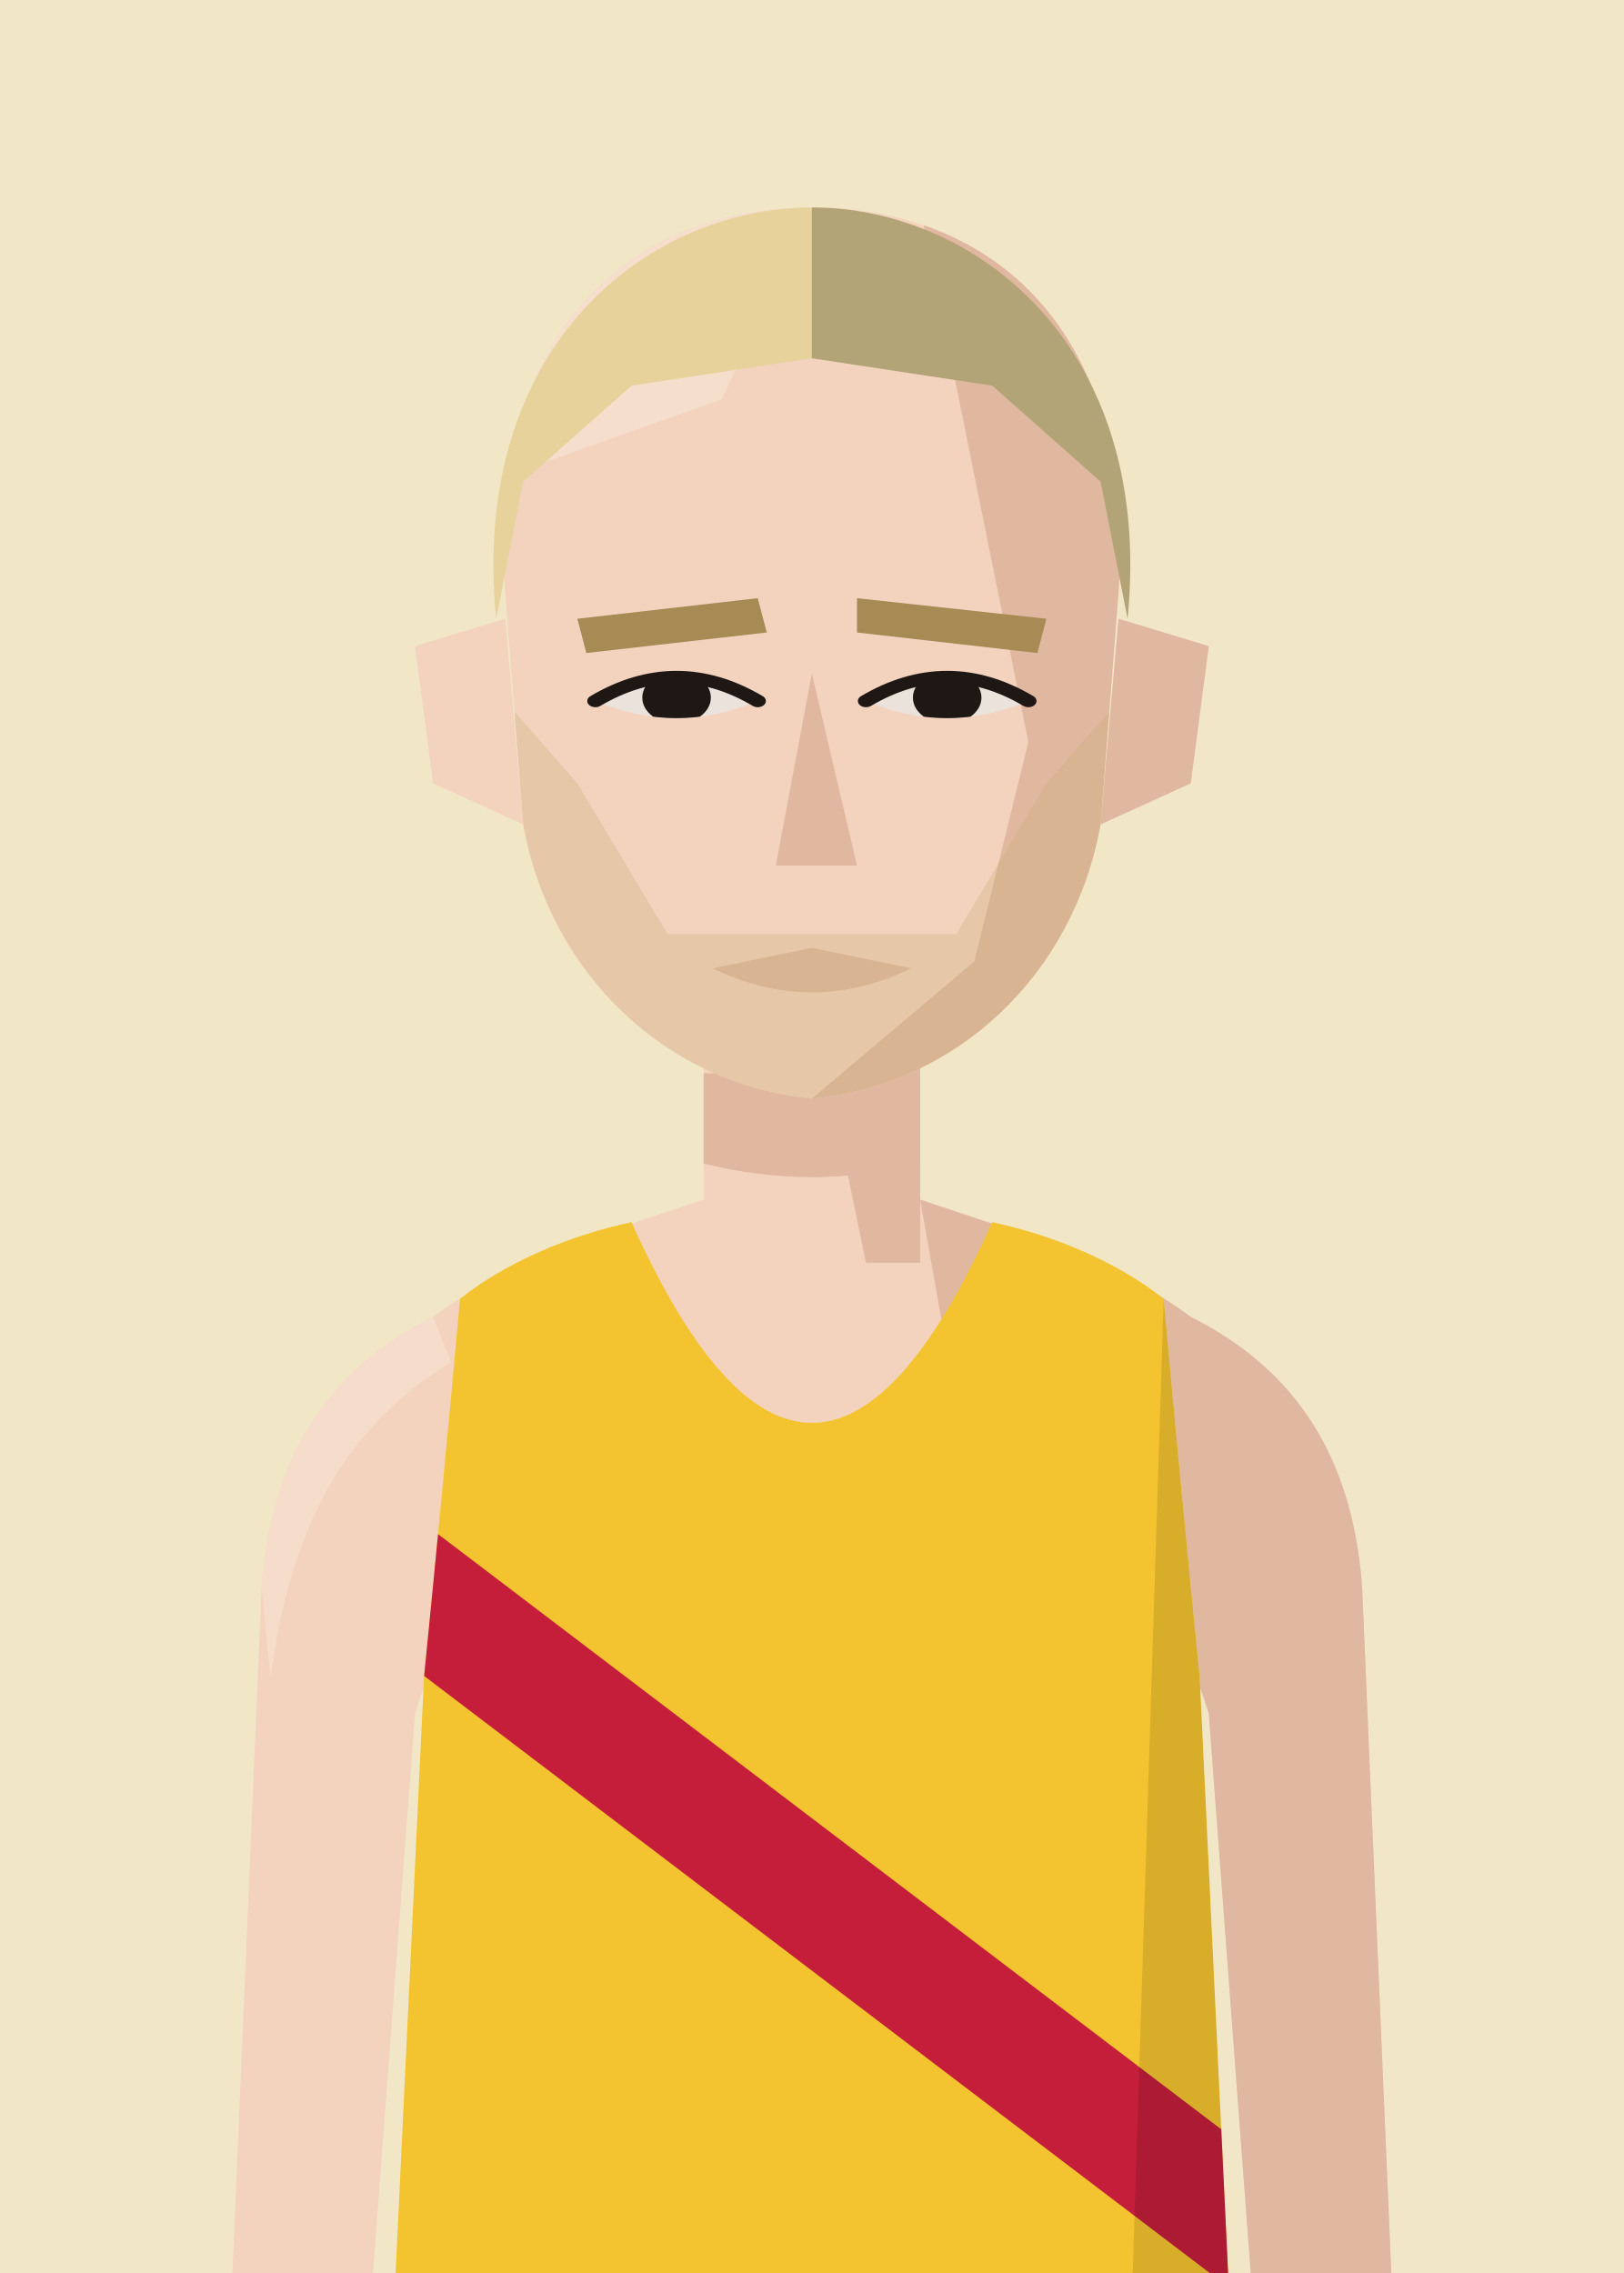
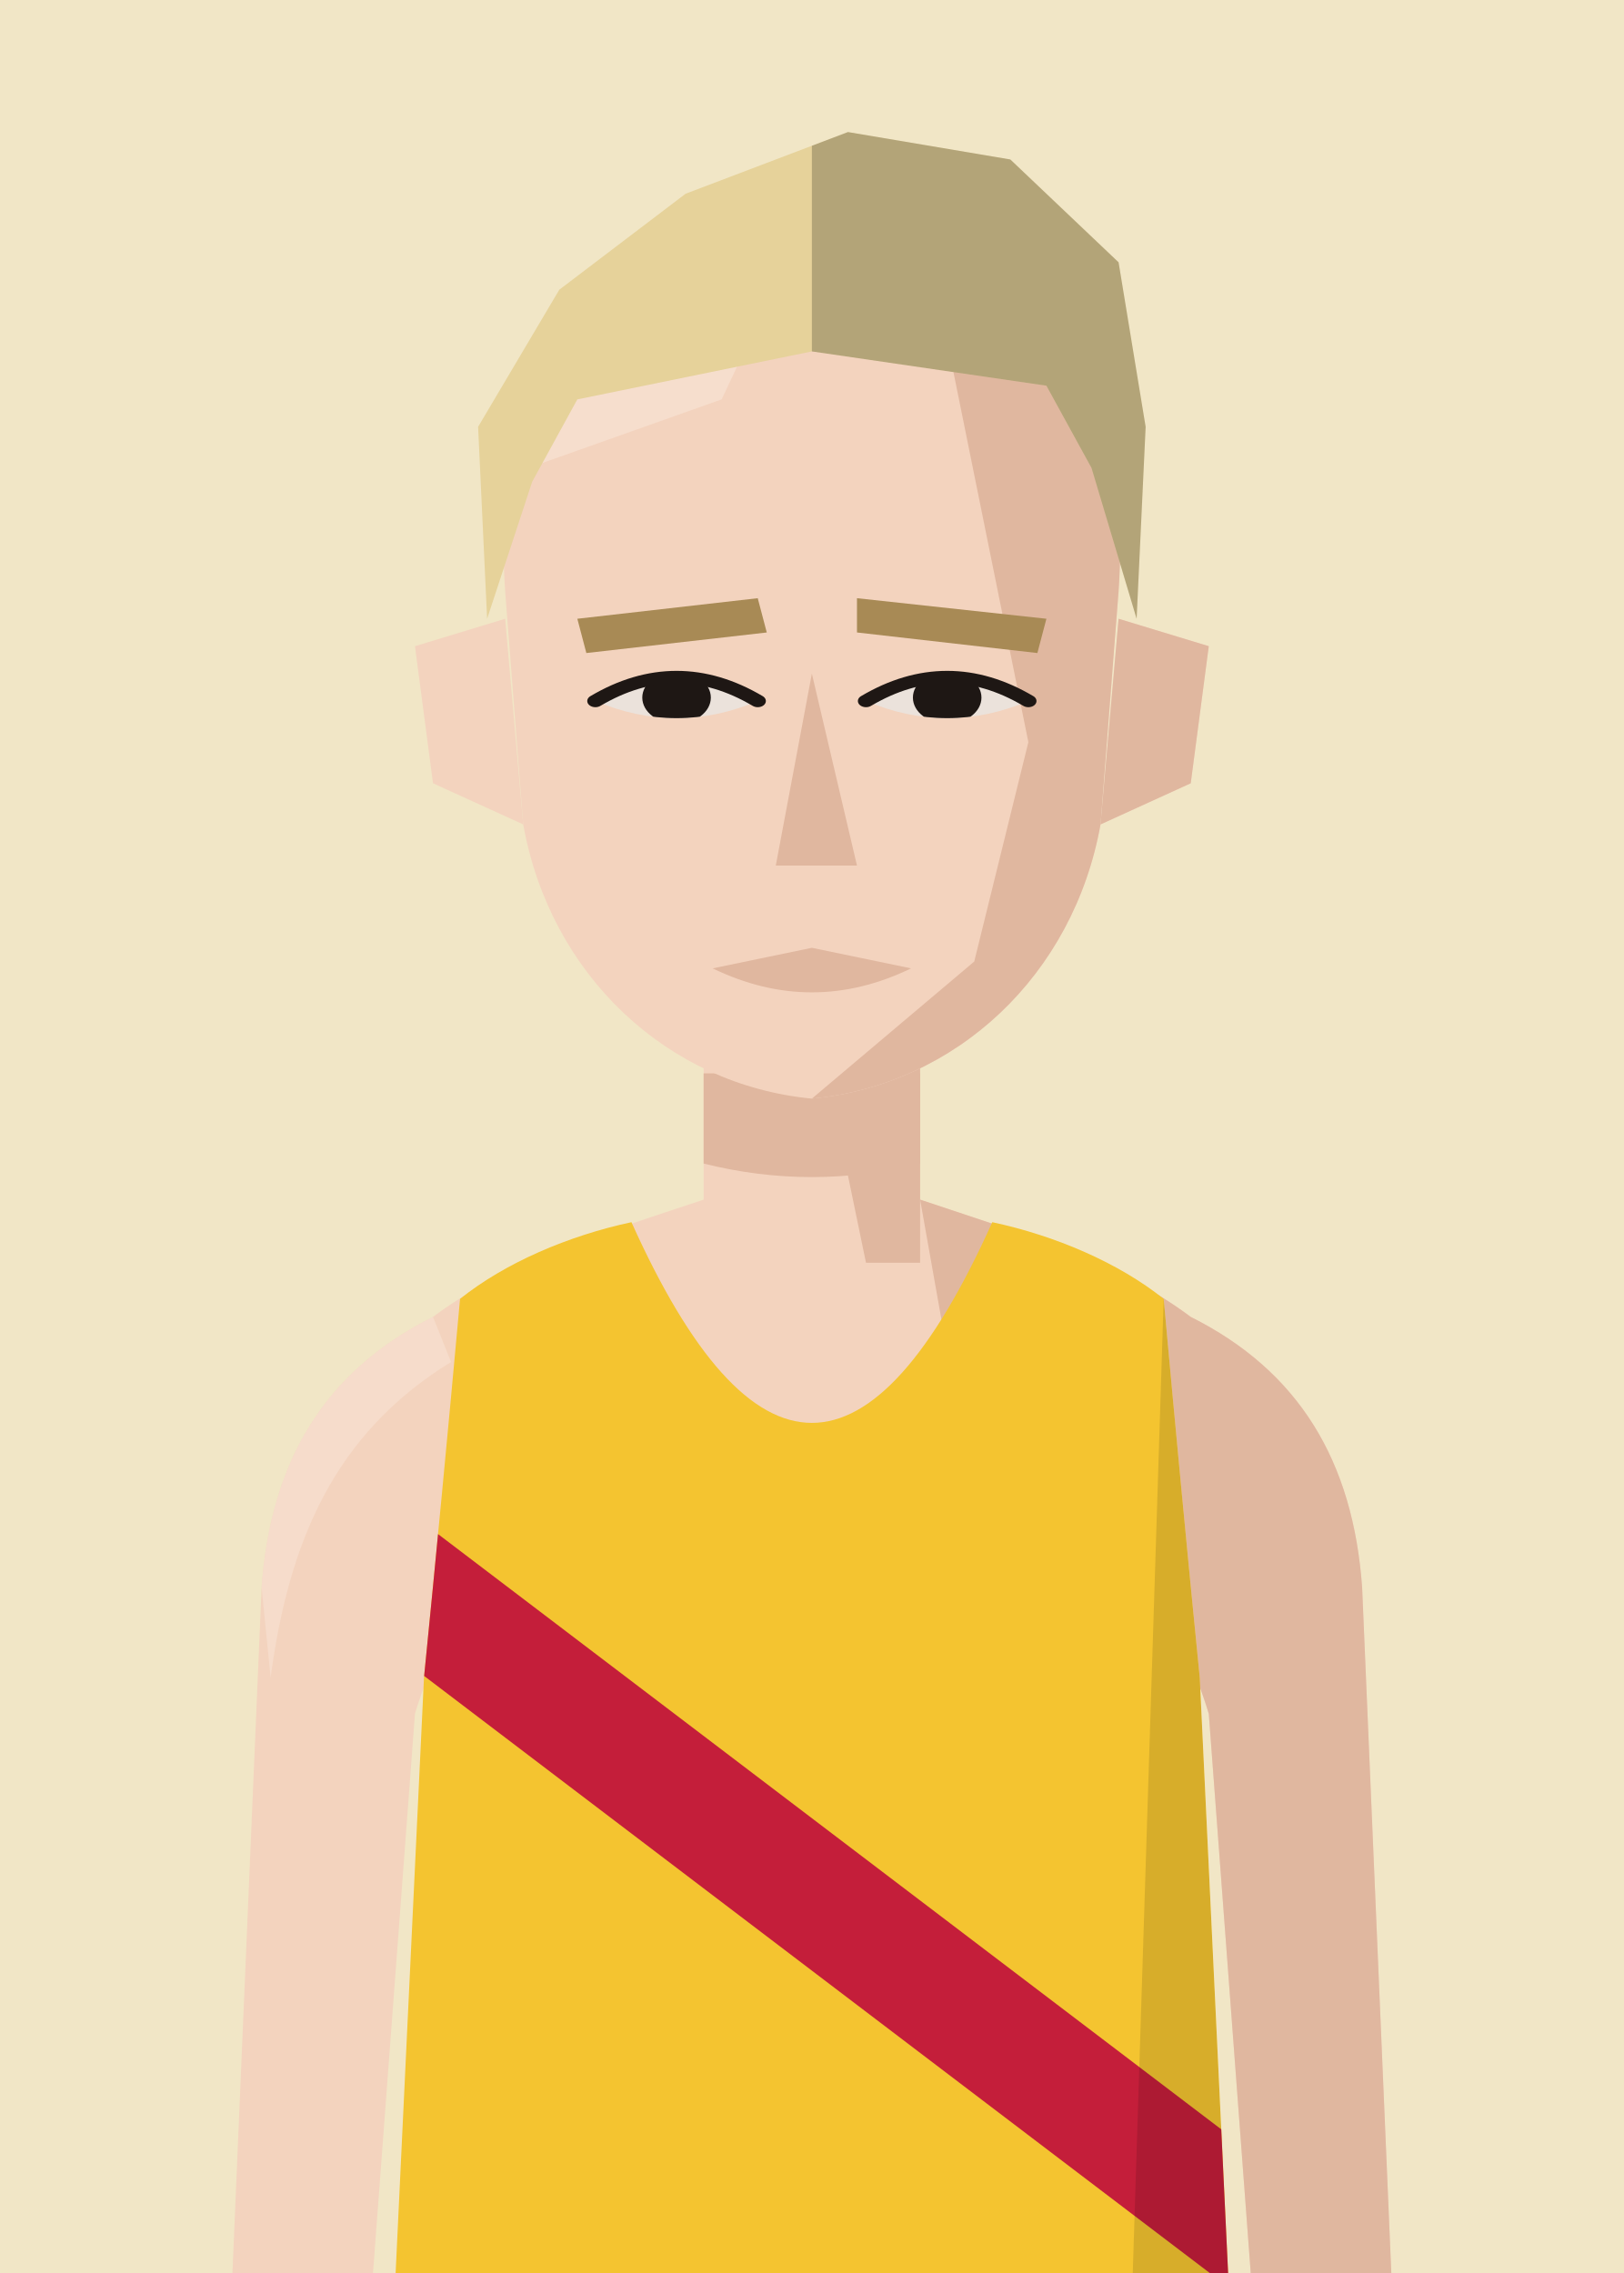
<svg xmlns="http://www.w3.org/2000/svg" viewBox="10 20 180 252">
  <defs>
    <clipPath id="vf">
      <path d="M53,330 L57,246 Q59,226 61,204 C66,200 73,197 80,195.5 Q100,240 120,195.5 C127,197 134,200 139,204 Q141,226 143,246 L147,330 Z" />
    </clipPath>
    <clipPath id="hf">
      <path d="M66,96 C64,58 80,40 100,40 C120,40 136,58 134,96 L132,130 C129,152 116,168 100,170 C84,168 71,152 68,130 Z" />
    </clipPath>
    <clipPath id="rf">
      <rect x="100" y="0" width="100" height="300" />
    </clipPath>
    <clipPath id="ef">
      <path d="M76,112 Q85,105 94,112 Q85,117 76,112 Z" />
      <path d="M106,112 Q115,105 124,112 Q115,117 106,112 Z" />
    </clipPath>
    <clipPath id="cf">
      <rect x="0" y="92" width="200" height="300" />
    </clipPath>
  </defs>
  <rect width="200" height="280" fill="#F1E6C6" />
  <g transform="translate(0,-40)">
    <rect x="88" y="171" width="24" height="37" fill="#F3D3BE" />
    <path d="M88,193 C76,197 66,200 58,206 C46,212 40,222 39,236 L35,330 L50,330 L56,250 Q59,240 64,238 L136,238 Q141,240 144,250 L150,330 L165,330 L161,236 C160,222 154,212 142,206 C134,200 124,197 112,193" fill="#F3D3BE" />
    <g fill="#E0B79F">
      <path d="M112,193 C124,197 134,200 142,206 C154,212 160,222 161,236 L165,330 L150,330 L144,250 Q141,240 136,238 L120,238 Z" />
      <path d="M58,206 C46,212 40,222 39,236 L40,246 C42,231 47,219 60,211 Z" fill="#F8E2D3" opacity=".6" />
      <polygon points="100,171 112,171 112,200 106,200" />
      <path d="M88,179 L112,179 L112,189 Q100,192 88,189 Z" />
    </g>
    <g transform="translate(0,83) scale(1,0.76) translate(0,-40)">
      <g fill="#F3D3BE">
        <path d="M66,100 L56,104 L58,124 L68,130 Z" />
        <path d="M134,100 L144,104 L142,124 L132,130 Z" />
        <path d="M66,96 C64,58 80,40 100,40 C120,40 136,58 134,96 L132,130 C129,152 116,168 100,170 C84,168 71,152 68,130 Z" />
      </g>
      <path d="M134,100 L144,104 L142,124 L132,130 Z" fill="#E0B79F" />
      <g clip-path="url(#hf)">
        <polygon points="112,40 140,40 140,180 100,180 100,170 118,150 124,118 120,92" fill="#E0B79F" />
        <polygon points="60,40 100,40 90,68 60,82" fill="#F8E2D3" opacity=".7" />
      </g>
      <g fill="#A88A55">
        <polygon points="74,100 94,97 95,102 75,105" />
        <polygon points="105,97 126,100 125,105 105,102" />
      </g>
      <g fill="#EBE2DB">
        <path d="M76,112 Q85,105 94,112 Q85,117 76,112 Z" />
        <path d="M106,112 Q115,105 124,112 Q115,117 106,112 Z" />
      </g>
      <g clip-path="url(#ef)" fill="#1E1714">
        <circle cx="85" cy="111.5" r="3.8" />
        <circle cx="115" cy="111.5" r="3.8" />
      </g>
      <g fill="none" stroke="#1E1714" stroke-width="1.8" stroke-linecap="round">
        <path d="M76,112 Q85,105 94,112" />
        <path d="M106,112 Q115,105 124,112" />
      </g>
      <polygon points="100,108 105,136 96,136" fill="#E0B79F" />
      <path d="M89,151 L100,148 L111,151 Q100,158 89,151 Z" fill="#E0B79F" />
-       <g clip-path="url(#hf)" fill="#C9AE78">
-         <path d="M66,112 L74,124 L84,146 L116,146 L126,124 L134,112 L134,180 L66,180 Z" opacity=".32" />
-       </g>
      <g fill="#E6D29A">
-         <path d="M65,100 C62,60 82,40 100,40 C118,40 138,60 135,100 L132,80 L120,66 L100,62 L80,66 L68,80 Z" />
+         <path d="M64,100 L63,72 L72,52 L86,38 L104,29 L122,33 L134,48 L137,72 L136,100 L131,78 L126,66 L100,61 L74,68 L69,80 Z" />
        <g clip-path="url(#rf)" fill="#000" opacity=".22">
-           <path d="M65,100 C62,60 82,40 100,40 C118,40 138,60 135,100 L132,80 L120,66 L100,62 L80,66 L68,80 Z" />
+           <path d="M64,100 L63,72 L72,52 L86,38 L104,29 L122,33 L134,48 L137,72 L136,100 L131,78 L126,66 L100,61 L74,68 L69,80 Z" />
        </g>
      </g>
    </g>
    <g clip-path="url(#vf)">
      <path d="M53,330 L57,246 Q59,226 61,204 C66,200 73,197 80,195.5 Q100,240 120,195.5 C127,197 134,200 139,204 Q141,226 143,246 L147,330 Z" fill="#f4c430" />
      <g transform="matrix(6.2857 0 0 6.5 37.14 193)">
        <polygon points="0,3.2 0,5.8 20,20.5 20,17.9" fill="#c41e3a" />
      </g>
      <path d="M139,204 Q141,226 143,246 L147,330 L135,330 Z" fill="#000" opacity="0.12" />
    </g>
  </g>
</svg>
